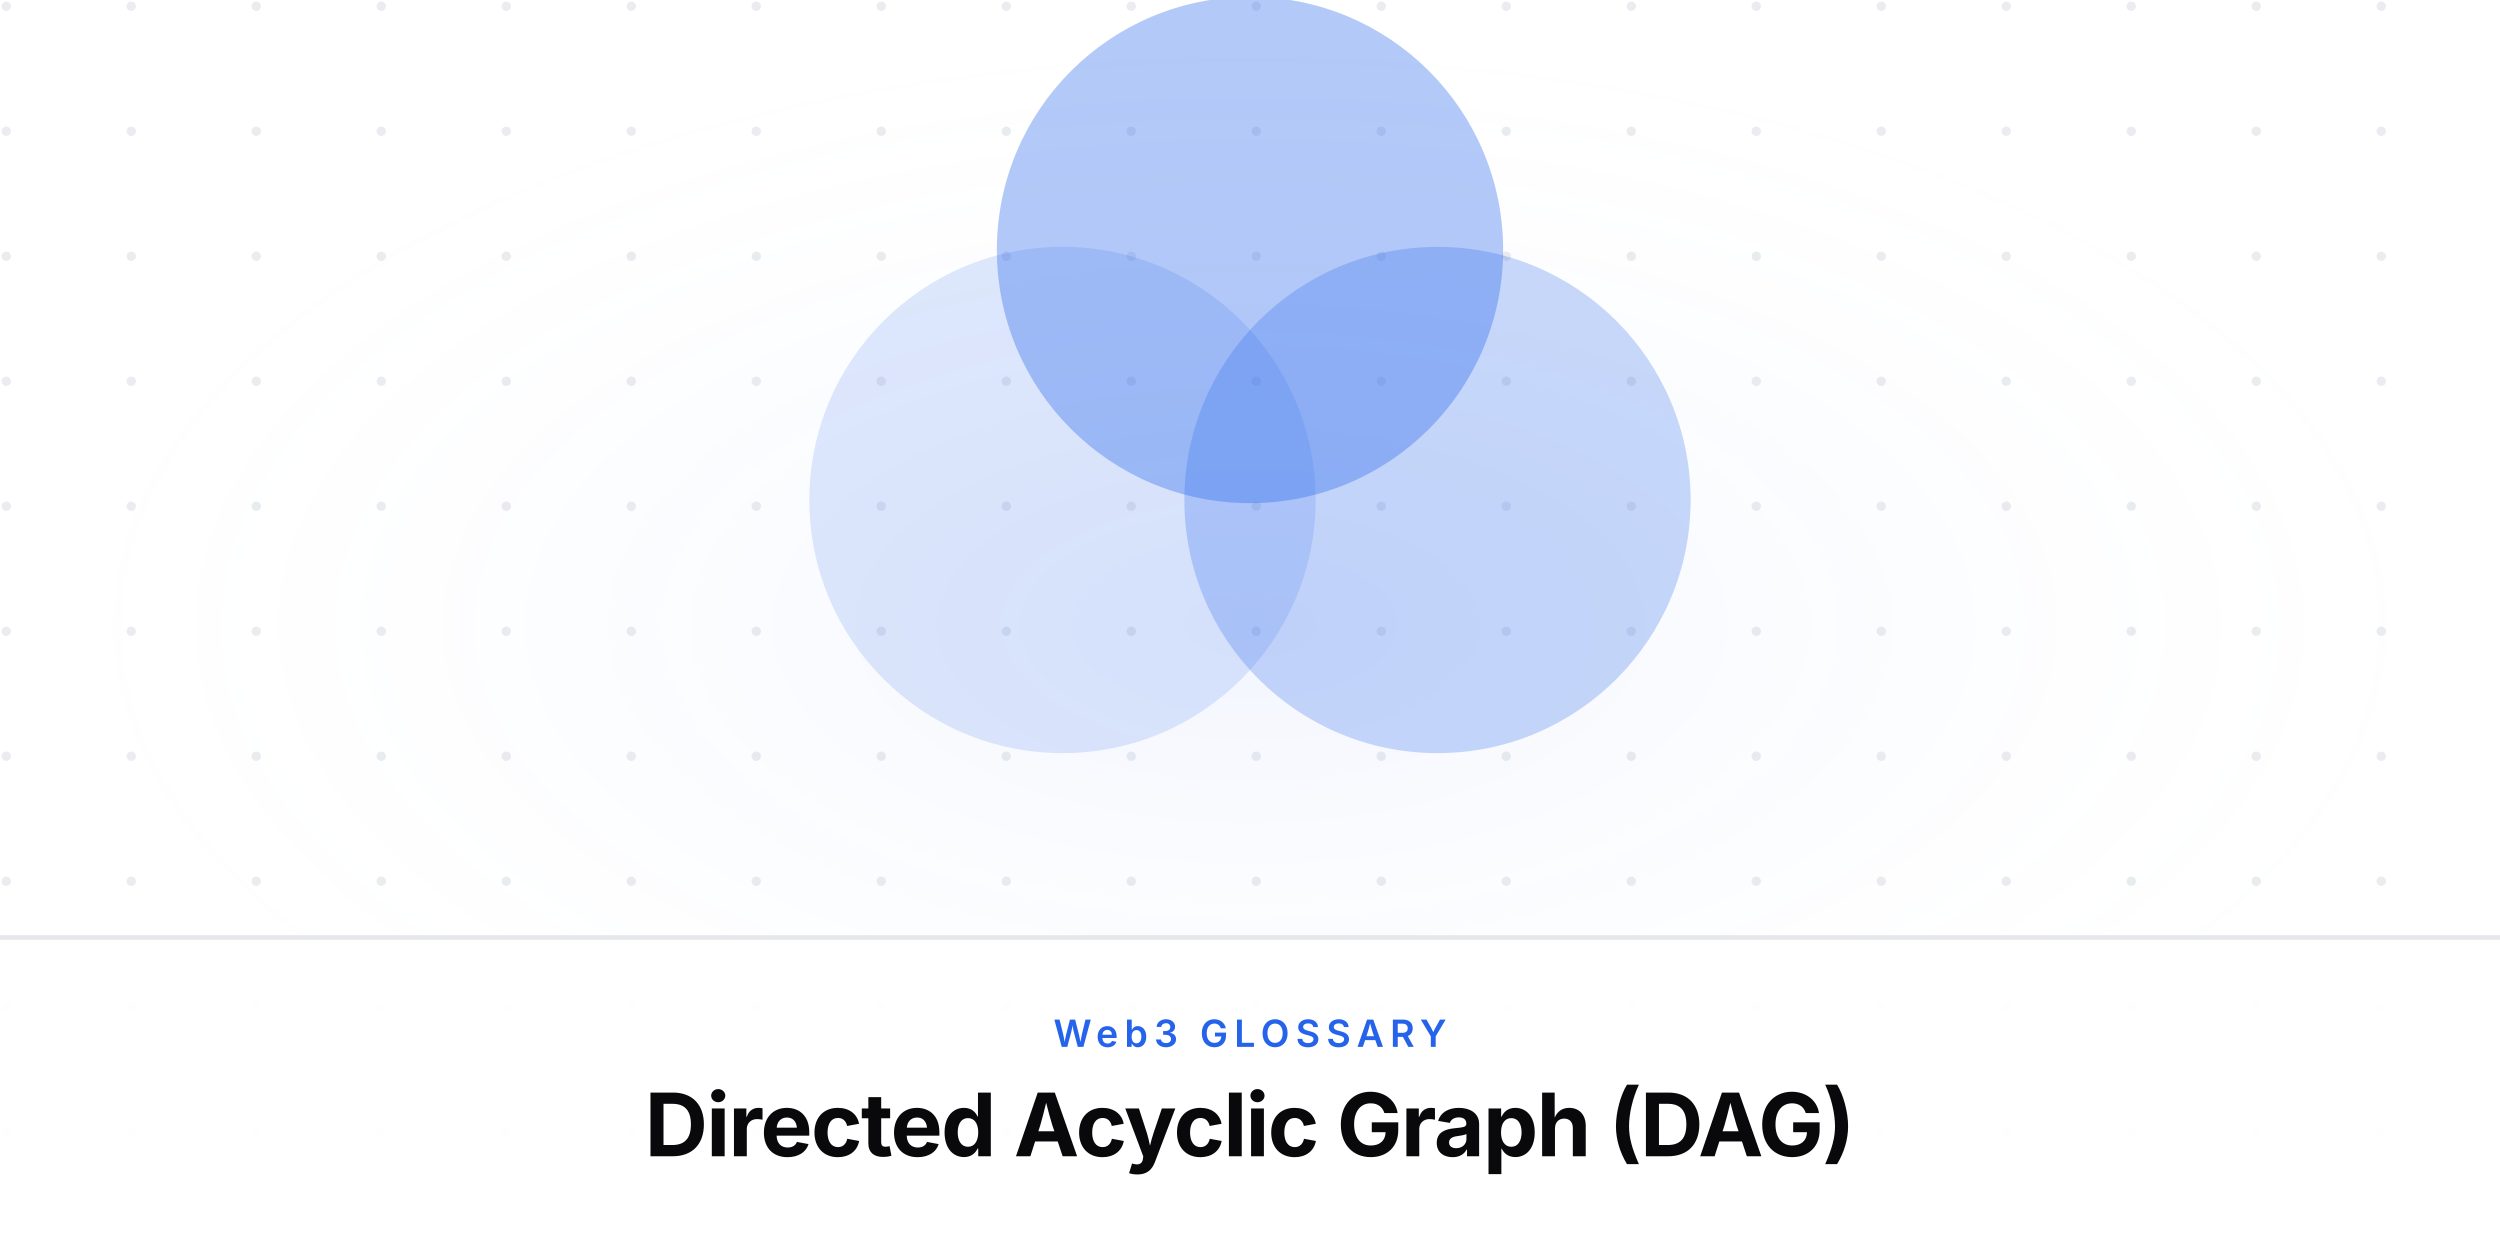
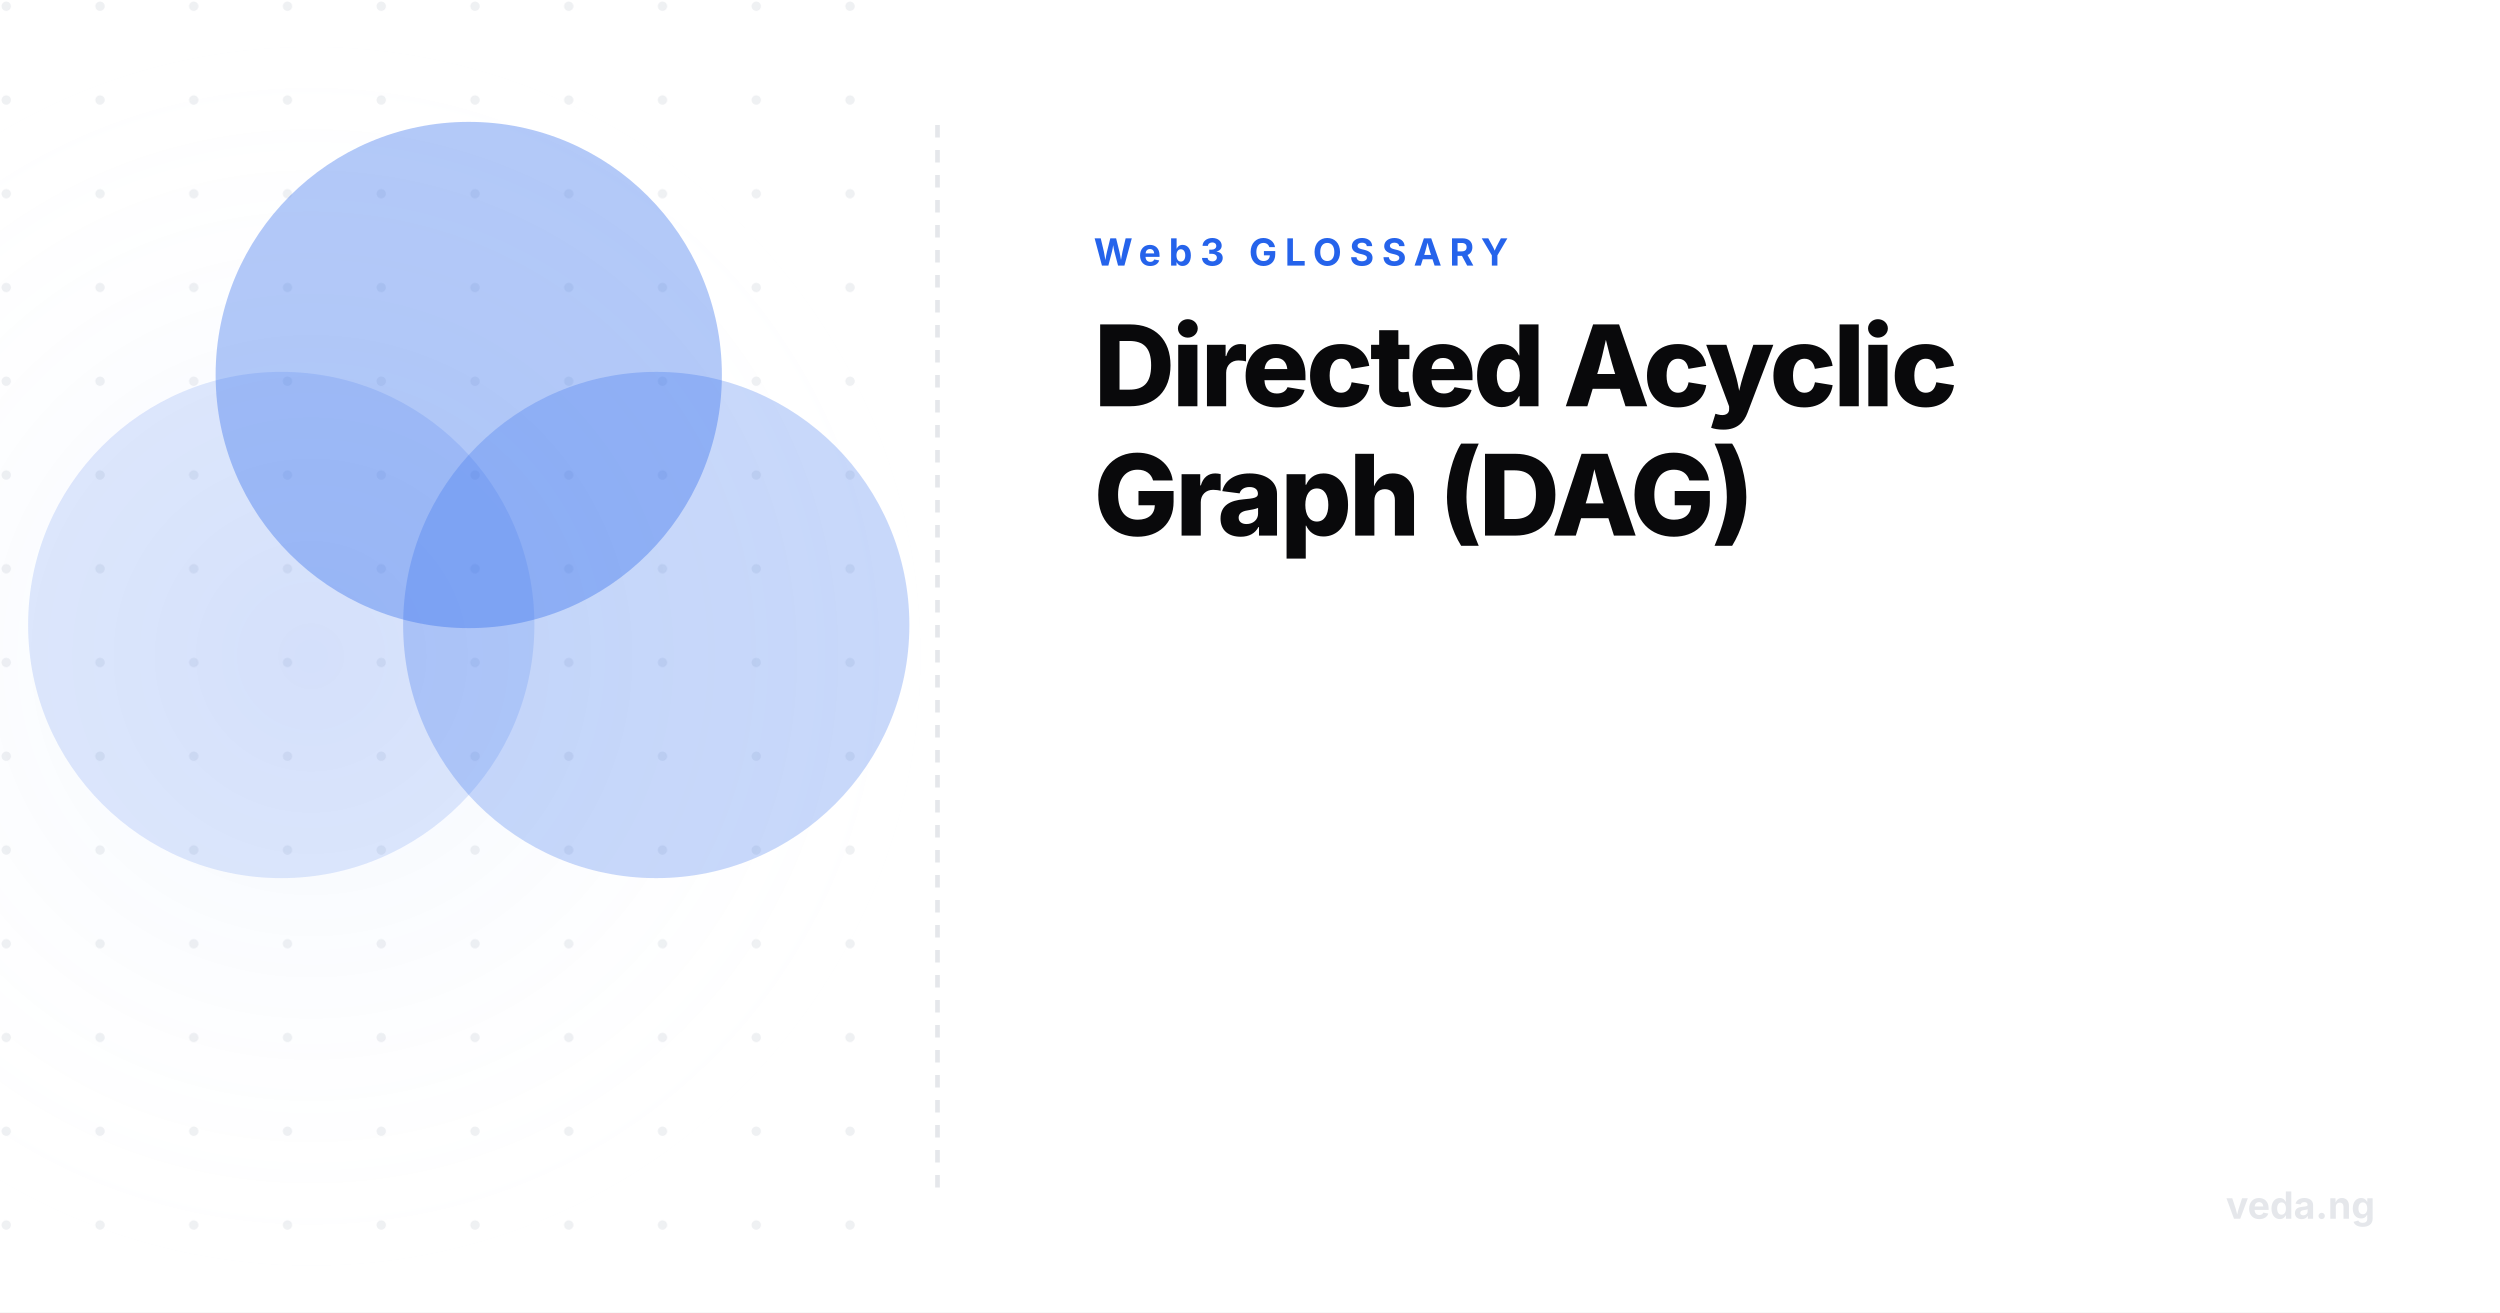
- <svg xmlns="http://www.w3.org/2000/svg" viewBox="0 0 800 400" width="800" height="400">
+ <svg xmlns="http://www.w3.org/2000/svg" viewBox="0 0 800 420" width="800" height="420">
  <defs>
    <radialGradient id="glow" cx="50%" cy="50%" r="50%">
      <stop offset="0%" stop-color="rgba(37,99,235,0.06)" />
      <stop offset="100%" stop-color="#ffffff" stop-opacity="0" />
    </radialGradient>
-     <pattern id="grid" width="40" height="40" patternUnits="userSpaceOnUse">
-       <circle cx="2" cy="2" r="1.5" fill="#e5e7eb" opacity="0.8" />
+     <pattern id="grid" width="30" height="30" patternUnits="userSpaceOnUse">
+       <circle cx="2" cy="2" r="1.5" fill="#e5e7eb" opacity="0.6" />
    </pattern>
  </defs>
-   <rect width="800" height="400" fill="#ffffff" />
-   <rect width="800" height="400" fill="url(#grid)" />
-   <rect x="0" y="0" width="800" height="400" fill="url(#glow)" />
-   <g transform="translate(0, -20)">
+   <rect width="800" height="420" fill="#ffffff" />
+   <rect x="0" y="0" width="300" height="420" fill="url(#grid)" />
+   <rect x="-100" y="10" width="400" height="400" fill="url(#glow)" />
+   <line x1="300" y1="40" x2="300" y2="380" stroke="#e5e7eb" stroke-width="1.5" stroke-dasharray="4 4" />
+   <g transform="translate(-250, 20)">
    <circle cx="340" cy="180" r="80" fill="#2563eb" opacity="0.15" stroke="#2563eb" stroke-width="2" />
    <circle cx="460" cy="180" r="80" fill="#2563eb" opacity="0.25" stroke="#2563eb" stroke-width="2" />
    <circle cx="400" cy="100" r="80" fill="#2563eb" opacity="0.35" stroke="#2563eb" stroke-width="2" />
  </g>
-   <rect x="0" y="300" width="800" height="100" fill="#ffffff" opacity="0.95" />
-   <line x1="0" y1="300" x2="800" y2="300" stroke="#e5e7eb" stroke-opacity="1" stroke-width="1.5" />
-   <text x="400" y="335" font-family="'Inter',sans-serif" font-weight="600" font-size="12" fill="#2563eb" text-anchor="middle" letter-spacing="2" text-transform="uppercase">Web3 GLOSSARY</text>
-   <text x="400" y="370" font-family="'Inter',sans-serif" font-weight="700" font-size="28" fill="#09090b" text-anchor="middle" letter-spacing="-0.5">Directed Acyclic Graph (DAG)</text>
+   <text x="350" y="85" font-family="'Inter',sans-serif" font-weight="700" font-size="12" fill="#2563eb" text-anchor="start" letter-spacing="2.5" text-transform="uppercase">Web3 GLOSSARY</text>
+   <text x="350" y="130" font-family="'Inter',sans-serif" font-weight="800" font-size="36" fill="#09090b" text-anchor="start" letter-spacing="-1">Directed Acyclic</text>
+   <text x="350" y="171.4" font-family="'Inter',sans-serif" font-weight="800" font-size="36" fill="#09090b" text-anchor="start" letter-spacing="-1">Graph (DAG)</text>
+   <text x="760" y="390" font-family="'Inter',sans-serif" font-weight="700" font-size="12" fill="#e5e7eb" text-anchor="end">veda.ng</text>
</svg>
